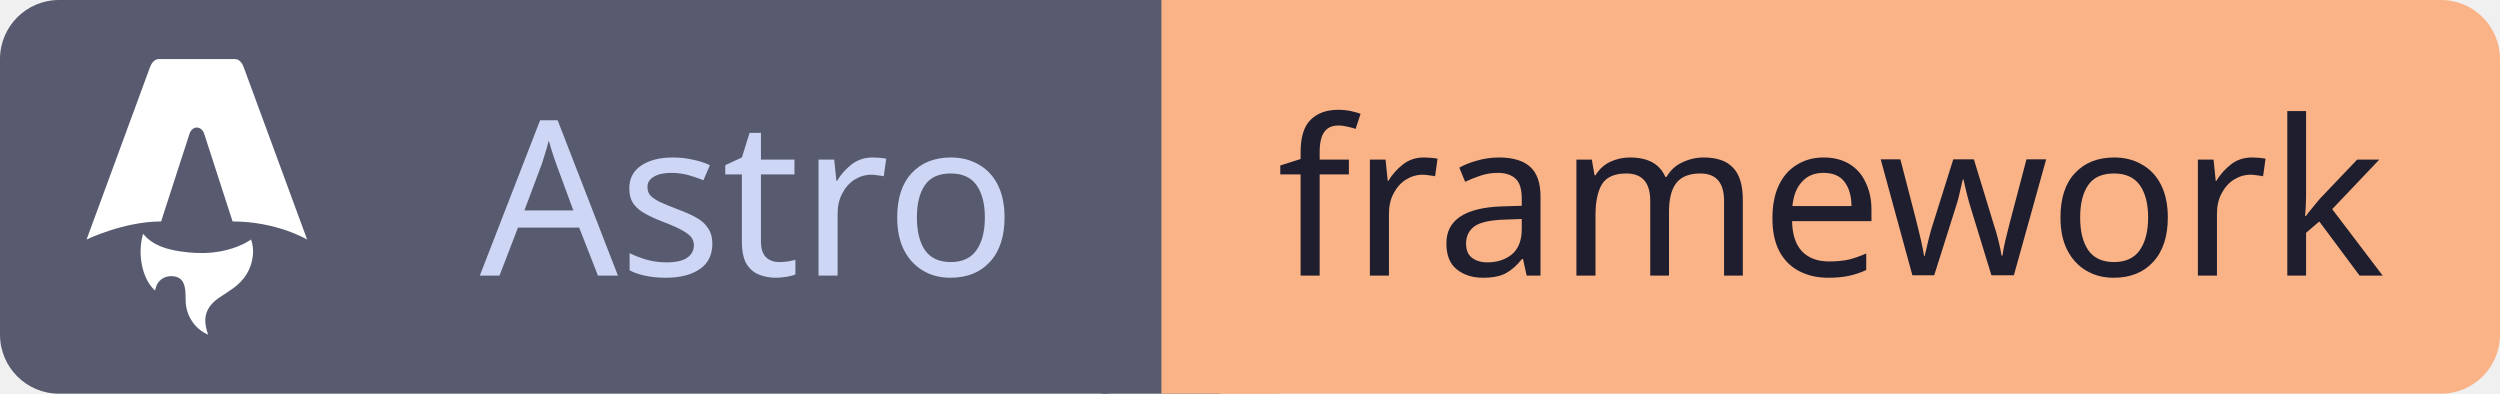
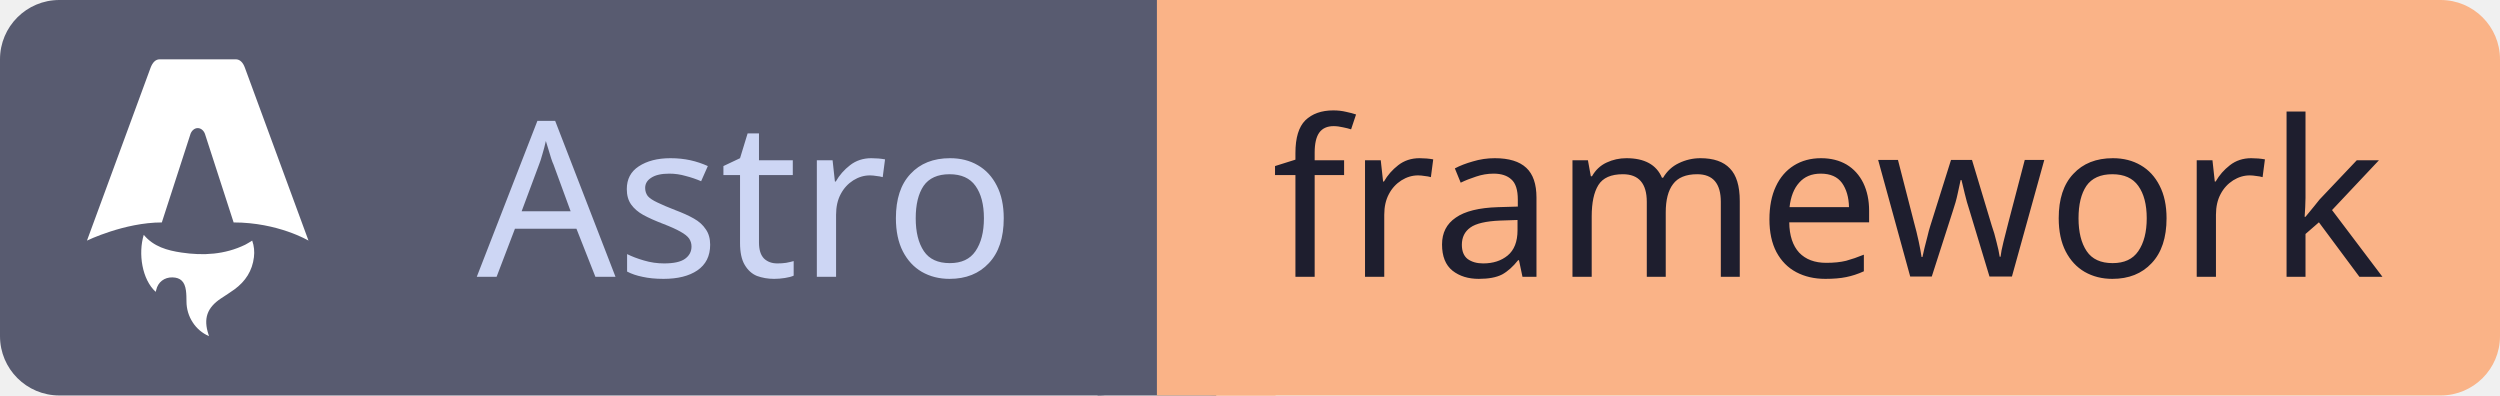
- <svg xmlns="http://www.w3.org/2000/svg" id="astro" width="127.0" height="20" viewBox="0 0 127.0 20">
+ <svg xmlns="http://www.w3.org/2000/svg" id="astro" width="134.02" height="21.2" viewBox="0 0 134.02 21.2">
  <g shape-rendering="geometricPrecision">
-     <rect x="0" width="59.0" height="20" fill="#585b70" rx="3" ry="3" />
-     <rect x="59.0" width="68.0" height="20" fill="#fab387" rx="3" ry="3" />
-     <rect x="56.0" width="6" height="20" fill="#585b70" rx="0" ry="0" />
-     <rect x="59.0" width="6" height="20" fill="#fab387" rx="0" ry="0" />
+     <rect x="0" width="62.02" height="21.2" fill="#585b70" rx="3.18" ry="3.18" />
+     <rect x="62.02" width="72" height="21.2" fill="#fab387" rx="3.18" ry="3.18" />
+     <rect x="58.84" width="6.36" height="21.2" fill="#585b70" rx="0" ry="0" />
+     <rect x="62.02" width="6.36" height="21.2" fill="#fab387" rx="0" ry="0" />
  </g>
  <g text-anchor="middle" shape-rendering="geometricPrecision">
-     <text fill="#cdd6f4" font-size="11" font-family="sans-serif" style="font-weight: 500" x="38.0" y="14">Astro</text>
-     <text fill="#1e1e2e" font-size="11" font-family="sans-serif" style="font-weight: 500" x="93.0" y="14">framework</text>
+     <text fill="#cdd6f4" font-size="11.66" font-family="sans-serif" style="font-weight: 500" x="40.0" y="14.84">Astro</text>
+     <text fill="#1e1e2e" font-size="11.66" font-family="sans-serif" style="font-weight: 500" x="98.0" y="14.84">framework</text>
  </g>
  <g shape-rendering="geometricPrecision">
-     <svg width="14" height="14" viewBox="0 0 24 24" x="3" y="3" fill="none">
+     <svg width="14.84" height="14.84" viewBox="0 0 24 24" x="3.18" y="3.18" fill="none">
      <path fill="#ffffff" d="M8.358 20.162c-1.186-1.07-1.532-3.316-1.038-4.944.856 1.026 2.043 1.352 3.272 1.535 1.897.283 3.76.177 5.522-.678.202-.098.388-.229.608-.36.166.473.209.95.151 1.437-.14 1.185-.738 2.1-1.688 2.794-.38.277-.782.525-1.175.787-1.205.804-1.531 1.747-1.078 3.119l.044.148a3.158 3.158 0 0 1-1.407-1.188 3.31 3.31 0 0 1-.544-1.815c-.004-.32-.004-.642-.048-.958-.106-.769-.472-1.113-1.161-1.133-.707-.02-1.267.411-1.415 1.09-.012.053-.028.104-.045.165h.002zm-5.961-4.445s3.24-1.575 6.49-1.575l2.451-7.565c.092-.366.36-.614.662-.614.302 0 .57.248.662.614l2.45 7.565c3.85 0 6.491 1.575 6.491 1.575L16.088.727C15.93.285 15.663 0 15.303 0H8.697c-.36 0-.615.285-.784.727l-5.516 14.99z" />
    </svg>
  </g>
</svg>
